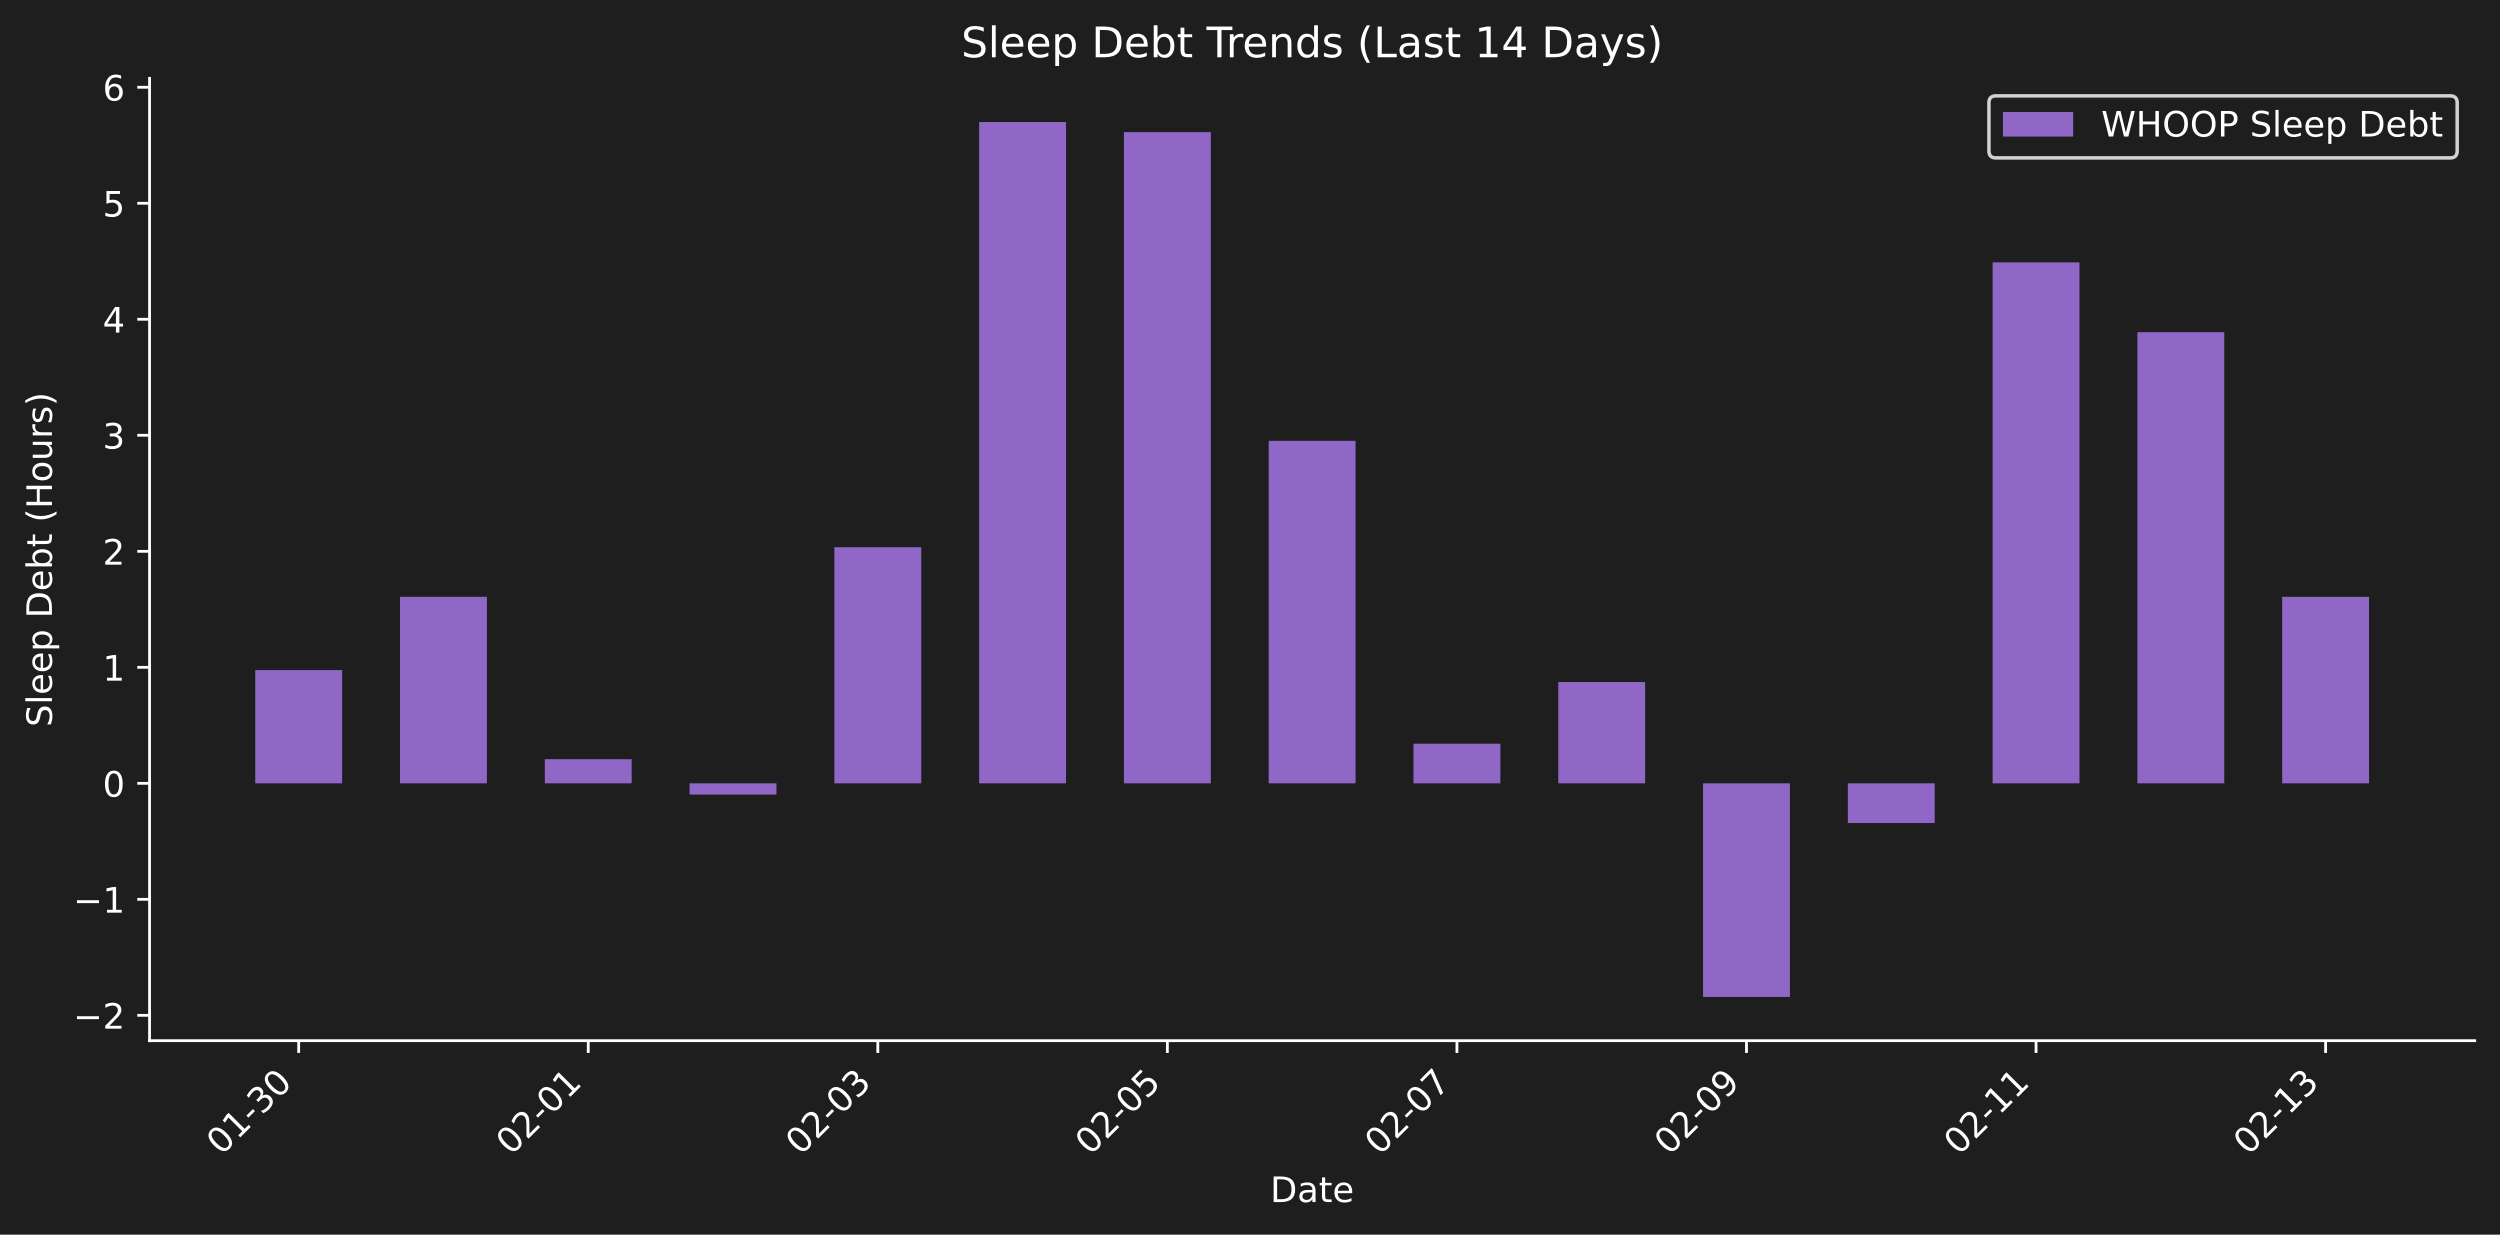
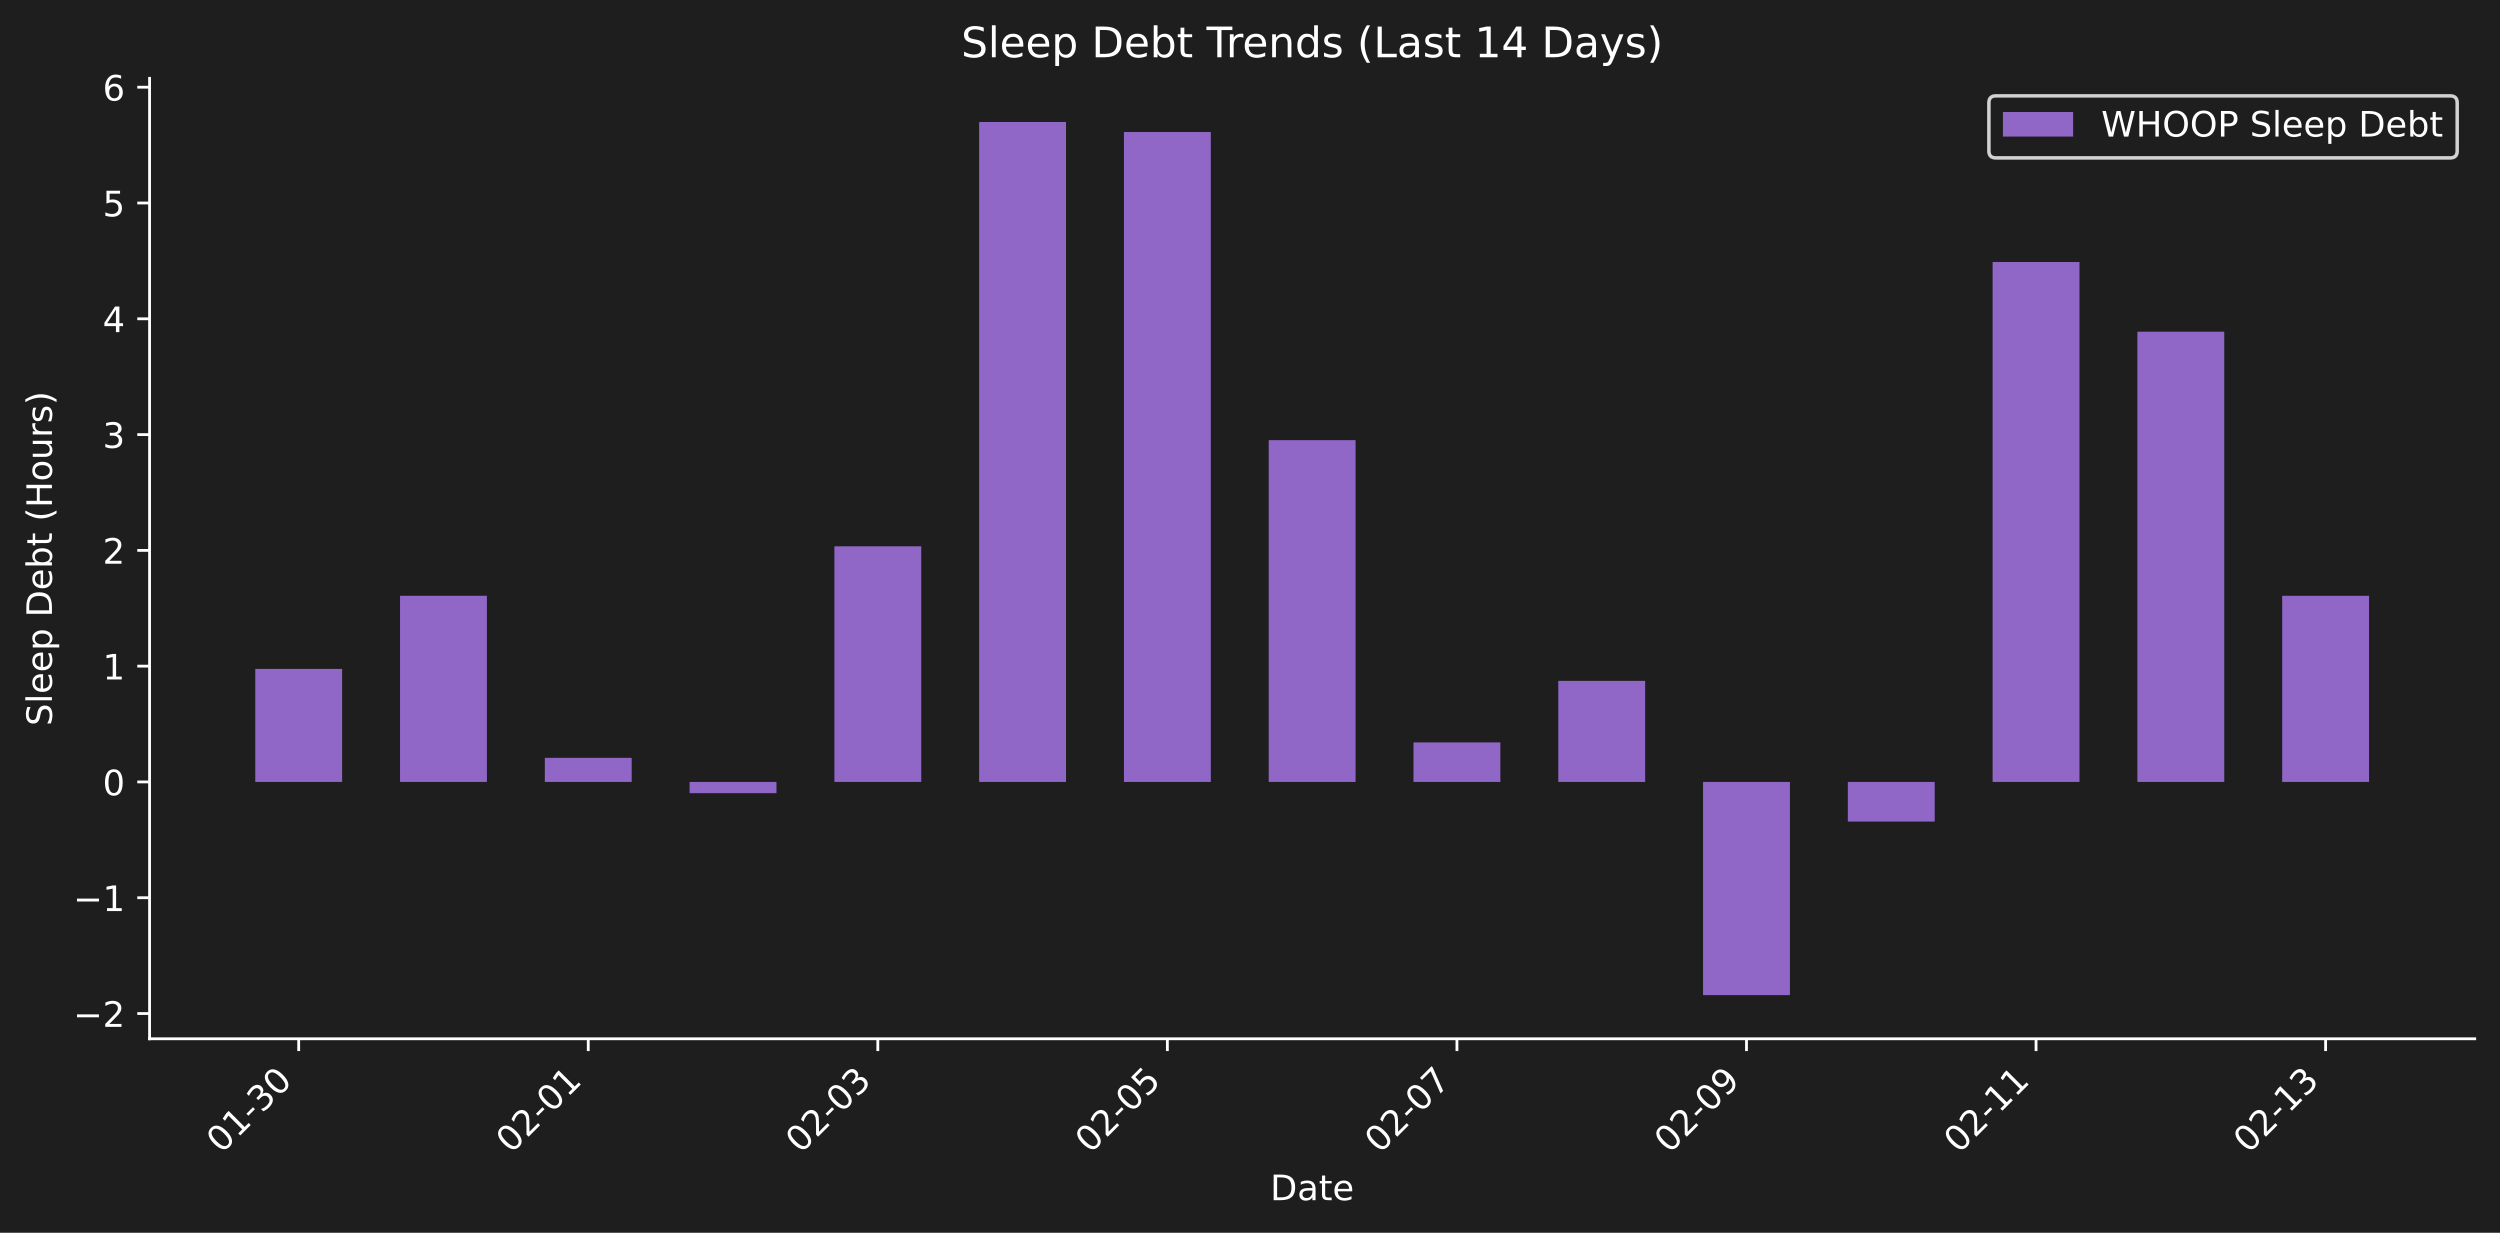
- <svg xmlns="http://www.w3.org/2000/svg" xmlns:xlink="http://www.w3.org/1999/xlink" width="712.425pt" height="351.832pt" viewBox="0 0 712.425 351.832" version="1.1">
+ <svg xmlns="http://www.w3.org/2000/svg" xmlns:xlink="http://www.w3.org/1999/xlink" width="712.38pt" height="351.271pt" viewBox="0 0 712.38 351.271" version="1.1">
  <defs>
    <style type="text/css">*{stroke-linejoin: round; stroke-linecap: butt}</style>
  </defs>
  <g id="figure_1">
    <g id="patch_1">
-       <path d="M 0 351.832  L 712.425 351.832  L 712.425 0  L 0 0  z " style="fill: #1e1e1e" />
+       <path d="M 0 351.271  L 712.38 351.271  L 712.38 0  L 0 0  z " style="fill: #1e1e1e" />
    </g>
    <g id="axes_1">
      <g id="patch_2">
-         <path d="M 42.62 296.563  L 705.225 296.563  L 705.225 22.318  L 42.62 22.318  L 42.62 296.563  z " style="fill: none" />
+         <path d="M 42.62 296.002  L 705.18 296.002  L 705.18 22.318  L 42.62 22.318  L 42.62 296.002  z " style="fill: none" />
      </g>
      <g id="patch_3">
-         <path d="M 72.739 223.226  L 97.494 223.226  L 97.494 190.954  L 72.739 190.954  z " clip-path="url(#p9b48c3b687)" style="fill: #9067c6" />
+         <path d="M 72.737 222.816  L 97.49 222.816  L 97.49 190.609  L 72.737 190.609  z " clip-path="url(#pb6fa683695)" style="fill: #9067c6" />
      </g>
      <g id="patch_4">
-         <path d="M 113.997 223.226  L 138.752 223.226  L 138.752 170.072  L 113.997 170.072  z " clip-path="url(#p9b48c3b687)" style="fill: #9067c6" />
+         <path d="M 113.992 222.816  L 138.745 222.816  L 138.745 169.77  L 113.992 169.77  z " clip-path="url(#pb6fa683695)" style="fill: #9067c6" />
      </g>
      <g id="patch_5">
-         <path d="M 155.255 223.226  L 180.01 223.226  L 180.01 216.348  L 155.255 216.348  z " clip-path="url(#p9b48c3b687)" style="fill: #9067c6" />
+         <path d="M 155.247 222.816  L 180 222.816  L 180 215.951  L 155.247 215.951  z " clip-path="url(#pb6fa683695)" style="fill: #9067c6" />
      </g>
      <g id="patch_6">
-         <path d="M 196.513 223.226  L 221.268 223.226  L 221.268 226.431  L 196.513 226.431  z " clip-path="url(#p9b48c3b687)" style="fill: #9067c6" />
+         <path d="M 196.503 222.816  L 221.256 222.816  L 221.256 226.014  L 196.503 226.014  z " clip-path="url(#pb6fa683695)" style="fill: #9067c6" />
      </g>
      <g id="patch_7">
-         <path d="M 237.771 223.226  L 262.526 223.226  L 262.526 155.944  L 237.771 155.944  z " clip-path="url(#p9b48c3b687)" style="fill: #9067c6" />
+         <path d="M 237.758 222.816  L 262.511 222.816  L 262.511 155.671  L 237.758 155.671  z " clip-path="url(#pb6fa683695)" style="fill: #9067c6" />
      </g>
      <g id="patch_8">
-         <path d="M 279.029 223.226  L 303.784 223.226  L 303.784 34.784  L 279.029 34.784  z " clip-path="url(#p9b48c3b687)" style="fill: #9067c6" />
+         <path d="M 279.013 222.816  L 303.766 222.816  L 303.766 34.758  L 279.013 34.758  z " clip-path="url(#pb6fa683695)" style="fill: #9067c6" />
      </g>
      <g id="patch_9">
-         <path d="M 320.287 223.226  L 345.042 223.226  L 345.042 37.648  L 320.287 37.648  z " clip-path="url(#p9b48c3b687)" style="fill: #9067c6" />
+         <path d="M 320.268 222.816  L 345.022 222.816  L 345.022 37.616  L 320.268 37.616  z " clip-path="url(#pb6fa683695)" style="fill: #9067c6" />
      </g>
      <g id="patch_10">
-         <path d="M 361.545 223.226  L 386.3 223.226  L 386.3 125.629  L 361.545 125.629  z " clip-path="url(#p9b48c3b687)" style="fill: #9067c6" />
+         <path d="M 361.524 222.816  L 386.277 222.816  L 386.277 125.418  L 361.524 125.418  z " clip-path="url(#pb6fa683695)" style="fill: #9067c6" />
      </g>
      <g id="patch_11">
-         <path d="M 402.803 223.226  L 427.558 223.226  L 427.558 211.938  L 402.803 211.938  z " clip-path="url(#p9b48c3b687)" style="fill: #9067c6" />
+         <path d="M 402.779 222.816  L 427.532 222.816  L 427.532 211.55  L 402.779 211.55  z " clip-path="url(#pb6fa683695)" style="fill: #9067c6" />
      </g>
      <g id="patch_12">
-         <path d="M 444.062 223.226  L 468.816 223.226  L 468.816 194.368  L 444.062 194.368  z " clip-path="url(#p9b48c3b687)" style="fill: #9067c6" />
+         <path d="M 444.034 222.816  L 468.787 222.816  L 468.787 194.016  L 444.034 194.016  z " clip-path="url(#pb6fa683695)" style="fill: #9067c6" />
      </g>
      <g id="patch_13">
-         <path d="M 485.32 223.226  L 510.075 223.226  L 510.075 284.097  L 485.32 284.097  z " clip-path="url(#p9b48c3b687)" style="fill: #9067c6" />
+         <path d="M 485.29 222.816  L 510.043 222.816  L 510.043 283.562  L 485.29 283.562  z " clip-path="url(#pb6fa683695)" style="fill: #9067c6" />
      </g>
      <g id="patch_14">
-         <path d="M 526.578 223.226  L 551.333 223.226  L 551.333 234.542  L 526.578 234.542  z " clip-path="url(#p9b48c3b687)" style="fill: #9067c6" />
+         <path d="M 526.545 222.816  L 551.298 222.816  L 551.298 234.108  L 526.545 234.108  z " clip-path="url(#pb6fa683695)" style="fill: #9067c6" />
      </g>
      <g id="patch_15">
-         <path d="M 567.836 223.226  L 592.591 223.226  L 592.591 74.771  L 567.836 74.771  z " clip-path="url(#p9b48c3b687)" style="fill: #9067c6" />
+         <path d="M 567.8 222.816  L 592.553 222.816  L 592.553 74.663  L 567.8 74.663  z " clip-path="url(#pb6fa683695)" style="fill: #9067c6" />
      </g>
      <g id="patch_16">
-         <path d="M 609.094 223.226  L 633.849 223.226  L 633.849 94.661  L 609.094 94.661  z " clip-path="url(#p9b48c3b687)" style="fill: #9067c6" />
+         <path d="M 609.055 222.816  L 633.809 222.816  L 633.809 94.513  L 609.055 94.513  z " clip-path="url(#pb6fa683695)" style="fill: #9067c6" />
      </g>
      <g id="patch_17">
-         <path d="M 650.352 223.226  L 675.107 223.226  L 675.107 170.078  L 650.352 170.078  z " clip-path="url(#p9b48c3b687)" style="fill: #9067c6" />
+         <path d="M 650.311 222.816  L 675.064 222.816  L 675.064 169.776  L 650.311 169.776  z " clip-path="url(#pb6fa683695)" style="fill: #9067c6" />
      </g>
      <g id="matplotlib.axis_1">
        <g id="xtick_1">
          <g id="line2d_1">
            <defs>
-               <path id="md3f99b6426" d="M 0 0  L 0 3.5  " style="stroke: #ffffff; stroke-width: 0.8" />
+               <path id="mbd4b3c28f2" d="M 0 0  L 0 3.5  " style="stroke: #ffffff; stroke-width: 0.8" />
            </defs>
            <g>
-               <use xlink:href="#md3f99b6426" x="85.116" y="296.563" style="fill: #ffffff; stroke: #ffffff; stroke-width: 0.8" />
+               <use xlink:href="#mbd4b3c28f2" x="85.113" y="296.002" style="fill: #ffffff; stroke: #ffffff; stroke-width: 0.8" />
            </g>
          </g>
          <g id="text_1">
-             <g style="fill: #ffffff" transform="translate(63.09861 329.483) rotate(-45) scale(0.1 -0.1)">
+             <g style="fill: #ffffff" transform="translate(63.09573 328.9221) rotate(-45) scale(0.1 -0.1)">
              <defs>
                <path id="DejaVuSans-30" d="M 2034 4250  Q 1547 4250 1301 3770  Q 1056 3291 1056 2328  Q 1056 1369 1301 889  Q 1547 409 2034 409  Q 2525 409 2770 889  Q 3016 1369 3016 2328  Q 3016 3291 2770 3770  Q 2525 4250 2034 4250  z M 2034 4750  Q 2819 4750 3233 4129  Q 3647 3509 3647 2328  Q 3647 1150 3233 529  Q 2819 -91 2034 -91  Q 1250 -91 836 529  Q 422 1150 422 2328  Q 422 3509 836 4129  Q 1250 4750 2034 4750  z " transform="scale(0.015625)" />
                <path id="DejaVuSans-31" d="M 794 531  L 1825 531  L 1825 4091  L 703 3866  L 703 4441  L 1819 4666  L 2450 4666  L 2450 531  L 3481 531  L 3481 0  L 794 0  L 794 531  z " transform="scale(0.015625)" />
                <path id="DejaVuSans-2d" d="M 313 2009  L 1997 2009  L 1997 1497  L 313 1497  L 313 2009  z " transform="scale(0.015625)" />
                <path id="DejaVuSans-33" d="M 2597 2516  Q 3050 2419 3304 2112  Q 3559 1806 3559 1356  Q 3559 666 3084 287  Q 2609 -91 1734 -91  Q 1441 -91 1130 -33  Q 819 25 488 141  L 488 750  Q 750 597 1062 519  Q 1375 441 1716 441  Q 2309 441 2620 675  Q 2931 909 2931 1356  Q 2931 1769 2642 2001  Q 2353 2234 1838 2234  L 1294 2234  L 1294 2753  L 1863 2753  Q 2328 2753 2575 2939  Q 2822 3125 2822 3475  Q 2822 3834 2567 4026  Q 2313 4219 1838 4219  Q 1578 4219 1281 4162  Q 984 4106 628 3988  L 628 4550  Q 988 4650 1302 4700  Q 1616 4750 1894 4750  Q 2613 4750 3031 4423  Q 3450 4097 3450 3541  Q 3450 3153 3228 2886  Q 3006 2619 2597 2516  z " transform="scale(0.015625)" />
              </defs>
              <use xlink:href="#DejaVuSans-30" />
              <use xlink:href="#DejaVuSans-31" transform="translate(63.62305 0)" />
              <use xlink:href="#DejaVuSans-2d" transform="translate(127.2461 0)" />
              <use xlink:href="#DejaVuSans-33" transform="translate(163.3301 0)" />
              <use xlink:href="#DejaVuSans-30" transform="translate(226.9531 0)" />
            </g>
          </g>
        </g>
        <g id="xtick_2">
          <g id="line2d_2">
            <g>
-               <use xlink:href="#md3f99b6426" x="167.632" y="296.563" style="fill: #ffffff; stroke: #ffffff; stroke-width: 0.8" />
+               <use xlink:href="#mbd4b3c28f2" x="167.624" y="296.002" style="fill: #ffffff; stroke: #ffffff; stroke-width: 0.8" />
            </g>
          </g>
          <g id="text_2">
-             <g style="fill: #ffffff" transform="translate(145.6148 329.483) rotate(-45) scale(0.1 -0.1)">
+             <g style="fill: #ffffff" transform="translate(145.6063 328.9221) rotate(-45) scale(0.1 -0.1)">
              <defs>
                <path id="DejaVuSans-32" d="M 1228 531  L 3431 531  L 3431 0  L 469 0  L 469 531  Q 828 903 1448 1529  Q 2069 2156 2228 2338  Q 2531 2678 2651 2914  Q 2772 3150 2772 3378  Q 2772 3750 2511 3984  Q 2250 4219 1831 4219  Q 1534 4219 1204 4116  Q 875 4013 500 3803  L 500 4441  Q 881 4594 1212 4672  Q 1544 4750 1819 4750  Q 2544 4750 2975 4387  Q 3406 4025 3406 3419  Q 3406 3131 3298 2873  Q 3191 2616 2906 2266  Q 2828 2175 2409 1742  Q 1991 1309 1228 531  z " transform="scale(0.015625)" />
              </defs>
              <use xlink:href="#DejaVuSans-30" />
              <use xlink:href="#DejaVuSans-32" transform="translate(63.62305 0)" />
              <use xlink:href="#DejaVuSans-2d" transform="translate(127.2461 0)" />
              <use xlink:href="#DejaVuSans-30" transform="translate(163.3301 0)" />
              <use xlink:href="#DejaVuSans-31" transform="translate(226.9531 0)" />
            </g>
          </g>
        </g>
        <g id="xtick_3">
          <g id="line2d_3">
            <g>
-               <use xlink:href="#md3f99b6426" x="250.149" y="296.563" style="fill: #ffffff; stroke: #ffffff; stroke-width: 0.8" />
+               <use xlink:href="#mbd4b3c28f2" x="250.134" y="296.002" style="fill: #ffffff; stroke: #ffffff; stroke-width: 0.8" />
            </g>
          </g>
          <g id="text_3">
-             <g style="fill: #ffffff" transform="translate(228.131 329.483) rotate(-45) scale(0.1 -0.1)">
+             <g style="fill: #ffffff" transform="translate(228.1169 328.9221) rotate(-45) scale(0.1 -0.1)">
              <use xlink:href="#DejaVuSans-30" />
              <use xlink:href="#DejaVuSans-32" transform="translate(63.62305 0)" />
              <use xlink:href="#DejaVuSans-2d" transform="translate(127.2461 0)" />
              <use xlink:href="#DejaVuSans-30" transform="translate(163.3301 0)" />
              <use xlink:href="#DejaVuSans-33" transform="translate(226.9531 0)" />
            </g>
          </g>
        </g>
        <g id="xtick_4">
          <g id="line2d_4">
            <g>
-               <use xlink:href="#md3f99b6426" x="332.665" y="296.563" style="fill: #ffffff; stroke: #ffffff; stroke-width: 0.8" />
+               <use xlink:href="#mbd4b3c28f2" x="332.645" y="296.002" style="fill: #ffffff; stroke: #ffffff; stroke-width: 0.8" />
            </g>
          </g>
          <g id="text_4">
-             <g style="fill: #ffffff" transform="translate(310.6472 329.483) rotate(-45) scale(0.1 -0.1)">
+             <g style="fill: #ffffff" transform="translate(310.6275 328.9221) rotate(-45) scale(0.1 -0.1)">
              <defs>
                <path id="DejaVuSans-35" d="M 691 4666  L 3169 4666  L 3169 4134  L 1269 4134  L 1269 2991  Q 1406 3038 1543 3061  Q 1681 3084 1819 3084  Q 2600 3084 3056 2656  Q 3513 2228 3513 1497  Q 3513 744 3044 326  Q 2575 -91 1722 -91  Q 1428 -91 1123 -41  Q 819 9 494 109  L 494 744  Q 775 591 1075 516  Q 1375 441 1709 441  Q 2250 441 2565 725  Q 2881 1009 2881 1497  Q 2881 1984 2565 2268  Q 2250 2553 1709 2553  Q 1456 2553 1204 2497  Q 953 2441 691 2322  L 691 4666  z " transform="scale(0.015625)" />
              </defs>
              <use xlink:href="#DejaVuSans-30" />
              <use xlink:href="#DejaVuSans-32" transform="translate(63.62305 0)" />
              <use xlink:href="#DejaVuSans-2d" transform="translate(127.2461 0)" />
              <use xlink:href="#DejaVuSans-30" transform="translate(163.3301 0)" />
              <use xlink:href="#DejaVuSans-35" transform="translate(226.9531 0)" />
            </g>
          </g>
        </g>
        <g id="xtick_5">
          <g id="line2d_5">
            <g>
-               <use xlink:href="#md3f99b6426" x="415.181" y="296.563" style="fill: #ffffff; stroke: #ffffff; stroke-width: 0.8" />
+               <use xlink:href="#mbd4b3c28f2" x="415.156" y="296.002" style="fill: #ffffff; stroke: #ffffff; stroke-width: 0.8" />
            </g>
          </g>
          <g id="text_5">
-             <g style="fill: #ffffff" transform="translate(393.1634 329.483) rotate(-45) scale(0.1 -0.1)">
+             <g style="fill: #ffffff" transform="translate(393.1381 328.9221) rotate(-45) scale(0.1 -0.1)">
              <defs>
                <path id="DejaVuSans-37" d="M 525 4666  L 3525 4666  L 3525 4397  L 1831 0  L 1172 0  L 2766 4134  L 525 4134  L 525 4666  z " transform="scale(0.015625)" />
              </defs>
              <use xlink:href="#DejaVuSans-30" />
              <use xlink:href="#DejaVuSans-32" transform="translate(63.62305 0)" />
              <use xlink:href="#DejaVuSans-2d" transform="translate(127.2461 0)" />
              <use xlink:href="#DejaVuSans-30" transform="translate(163.3301 0)" />
              <use xlink:href="#DejaVuSans-37" transform="translate(226.9531 0)" />
            </g>
          </g>
        </g>
        <g id="xtick_6">
          <g id="line2d_6">
            <g>
-               <use xlink:href="#md3f99b6426" x="497.697" y="296.563" style="fill: #ffffff; stroke: #ffffff; stroke-width: 0.8" />
+               <use xlink:href="#mbd4b3c28f2" x="497.666" y="296.002" style="fill: #ffffff; stroke: #ffffff; stroke-width: 0.8" />
            </g>
          </g>
          <g id="text_6">
-             <g style="fill: #ffffff" transform="translate(475.6796 329.483) rotate(-45) scale(0.1 -0.1)">
+             <g style="fill: #ffffff" transform="translate(475.6487 328.9221) rotate(-45) scale(0.1 -0.1)">
              <defs>
                <path id="DejaVuSans-39" d="M 703 97  L 703 672  Q 941 559 1184 500  Q 1428 441 1663 441  Q 2288 441 2617 861  Q 2947 1281 2994 2138  Q 2813 1869 2534 1725  Q 2256 1581 1919 1581  Q 1219 1581 811 2004  Q 403 2428 403 3163  Q 403 3881 828 4315  Q 1253 4750 1959 4750  Q 2769 4750 3195 4129  Q 3622 3509 3622 2328  Q 3622 1225 3098 567  Q 2575 -91 1691 -91  Q 1453 -91 1209 -44  Q 966 3 703 97  z M 1959 2075  Q 2384 2075 2632 2365  Q 2881 2656 2881 3163  Q 2881 3666 2632 3958  Q 2384 4250 1959 4250  Q 1534 4250 1286 3958  Q 1038 3666 1038 3163  Q 1038 2656 1286 2365  Q 1534 2075 1959 2075  z " transform="scale(0.015625)" />
              </defs>
              <use xlink:href="#DejaVuSans-30" />
              <use xlink:href="#DejaVuSans-32" transform="translate(63.62305 0)" />
              <use xlink:href="#DejaVuSans-2d" transform="translate(127.2461 0)" />
              <use xlink:href="#DejaVuSans-30" transform="translate(163.3301 0)" />
              <use xlink:href="#DejaVuSans-39" transform="translate(226.9531 0)" />
            </g>
          </g>
        </g>
        <g id="xtick_7">
          <g id="line2d_7">
            <g>
-               <use xlink:href="#md3f99b6426" x="580.213" y="296.563" style="fill: #ffffff; stroke: #ffffff; stroke-width: 0.8" />
+               <use xlink:href="#mbd4b3c28f2" x="580.177" y="296.002" style="fill: #ffffff; stroke: #ffffff; stroke-width: 0.8" />
            </g>
          </g>
          <g id="text_7">
-             <g style="fill: #ffffff" transform="translate(558.1957 329.483) rotate(-45) scale(0.1 -0.1)">
+             <g style="fill: #ffffff" transform="translate(558.1592 328.9221) rotate(-45) scale(0.1 -0.1)">
              <use xlink:href="#DejaVuSans-30" />
              <use xlink:href="#DejaVuSans-32" transform="translate(63.62305 0)" />
              <use xlink:href="#DejaVuSans-2d" transform="translate(127.2461 0)" />
              <use xlink:href="#DejaVuSans-31" transform="translate(163.3301 0)" />
              <use xlink:href="#DejaVuSans-31" transform="translate(226.9531 0)" />
            </g>
          </g>
        </g>
        <g id="xtick_8">
          <g id="line2d_8">
            <g>
-               <use xlink:href="#md3f99b6426" x="662.729" y="296.563" style="fill: #ffffff; stroke: #ffffff; stroke-width: 0.8" />
+               <use xlink:href="#mbd4b3c28f2" x="662.687" y="296.002" style="fill: #ffffff; stroke: #ffffff; stroke-width: 0.8" />
            </g>
          </g>
          <g id="text_8">
-             <g style="fill: #ffffff" transform="translate(640.7119 329.483) rotate(-45) scale(0.1 -0.1)">
+             <g style="fill: #ffffff" transform="translate(640.6698 328.9221) rotate(-45) scale(0.1 -0.1)">
              <use xlink:href="#DejaVuSans-30" />
              <use xlink:href="#DejaVuSans-32" transform="translate(63.62305 0)" />
              <use xlink:href="#DejaVuSans-2d" transform="translate(127.2461 0)" />
              <use xlink:href="#DejaVuSans-31" transform="translate(163.3301 0)" />
              <use xlink:href="#DejaVuSans-33" transform="translate(226.9531 0)" />
            </g>
          </g>
        </g>
        <g id="text_9">
-           <g style="fill: #ffffff" transform="translate(361.972 342.552) scale(0.1 -0.1)">
+           <g style="fill: #ffffff" transform="translate(361.9495 341.9911) scale(0.1 -0.1)">
            <defs>
              <path id="DejaVuSans-44" d="M 1259 4147  L 1259 519  L 2022 519  Q 2988 519 3436 956  Q 3884 1394 3884 2338  Q 3884 3275 3436 3711  Q 2988 4147 2022 4147  L 1259 4147  z M 628 4666  L 1925 4666  Q 3281 4666 3915 4102  Q 4550 3538 4550 2338  Q 4550 1131 3912 565  Q 3275 0 1925 0  L 628 0  L 628 4666  z " transform="scale(0.015625)" />
              <path id="DejaVuSans-61" d="M 2194 1759  Q 1497 1759 1228 1600  Q 959 1441 959 1056  Q 959 750 1161 570  Q 1363 391 1709 391  Q 2188 391 2477 730  Q 2766 1069 2766 1631  L 2766 1759  L 2194 1759  z M 3341 1997  L 3341 0  L 2766 0  L 2766 531  Q 2569 213 2275 61  Q 1981 -91 1556 -91  Q 1019 -91 701 211  Q 384 513 384 1019  Q 384 1609 779 1909  Q 1175 2209 1959 2209  L 2766 2209  L 2766 2266  Q 2766 2663 2505 2880  Q 2244 3097 1772 3097  Q 1472 3097 1187 3025  Q 903 2953 641 2809  L 641 3341  Q 956 3463 1253 3523  Q 1550 3584 1831 3584  Q 2591 3584 2966 3190  Q 3341 2797 3341 1997  z " transform="scale(0.015625)" />
              <path id="DejaVuSans-74" d="M 1172 4494  L 1172 3500  L 2356 3500  L 2356 3053  L 1172 3053  L 1172 1153  Q 1172 725 1289 603  Q 1406 481 1766 481  L 2356 481  L 2356 0  L 1766 0  Q 1100 0 847 248  Q 594 497 594 1153  L 594 3053  L 172 3053  L 172 3500  L 594 3500  L 594 4494  L 1172 4494  z " transform="scale(0.015625)" />
              <path id="DejaVuSans-65" d="M 3597 1894  L 3597 1613  L 953 1613  Q 991 1019 1311 708  Q 1631 397 2203 397  Q 2534 397 2845 478  Q 3156 559 3463 722  L 3463 178  Q 3153 47 2828 -22  Q 2503 -91 2169 -91  Q 1331 -91 842 396  Q 353 884 353 1716  Q 353 2575 817 3079  Q 1281 3584 2069 3584  Q 2775 3584 3186 3129  Q 3597 2675 3597 1894  z M 3022 2063  Q 3016 2534 2758 2815  Q 2500 3097 2075 3097  Q 1594 3097 1305 2825  Q 1016 2553 972 2059  L 3022 2063  z " transform="scale(0.015625)" />
            </defs>
            <use xlink:href="#DejaVuSans-44" />
            <use xlink:href="#DejaVuSans-61" transform="translate(77.00195 0)" />
            <use xlink:href="#DejaVuSans-74" transform="translate(138.2812 0)" />
            <use xlink:href="#DejaVuSans-65" transform="translate(177.4902 0)" />
          </g>
        </g>
      </g>
      <g id="matplotlib.axis_2">
        <g id="ytick_1">
          <g id="line2d_9">
            <defs>
-               <path id="mb27ac5b614" d="M 0 0  L -3.5 0  " style="stroke: #ffffff; stroke-width: 0.8" />
+               <path id="m01310bbab3" d="M 0 0  L -3.5 0  " style="stroke: #ffffff; stroke-width: 0.8" />
            </defs>
            <g>
-               <use xlink:href="#mb27ac5b614" x="42.62" y="289.348" style="fill: #ffffff; stroke: #ffffff; stroke-width: 0.8" />
+               <use xlink:href="#m01310bbab3" x="42.62" y="288.802" style="fill: #ffffff; stroke: #ffffff; stroke-width: 0.8" />
            </g>
          </g>
          <g id="text_10">
-             <g style="fill: #ffffff" transform="translate(20.87813 293.1469) scale(0.1 -0.1)">
+             <g style="fill: #ffffff" transform="translate(20.87813 292.6008) scale(0.1 -0.1)">
              <defs>
                <path id="DejaVuSans-2212" d="M 678 2272  L 4684 2272  L 4684 1741  L 678 1741  L 678 2272  z " transform="scale(0.015625)" />
              </defs>
              <use xlink:href="#DejaVuSans-2212" />
              <use xlink:href="#DejaVuSans-32" transform="translate(83.78906 0)" />
            </g>
          </g>
        </g>
        <g id="ytick_2">
          <g id="line2d_10">
            <g>
-               <use xlink:href="#mb27ac5b614" x="42.62" y="256.287" style="fill: #ffffff; stroke: #ffffff; stroke-width: 0.8" />
+               <use xlink:href="#m01310bbab3" x="42.62" y="255.809" style="fill: #ffffff; stroke: #ffffff; stroke-width: 0.8" />
            </g>
          </g>
          <g id="text_11">
-             <g style="fill: #ffffff" transform="translate(20.87813 260.0863) scale(0.1 -0.1)">
+             <g style="fill: #ffffff" transform="translate(20.87813 259.6078) scale(0.1 -0.1)">
              <use xlink:href="#DejaVuSans-2212" />
              <use xlink:href="#DejaVuSans-31" transform="translate(83.78906 0)" />
            </g>
          </g>
        </g>
        <g id="ytick_3">
          <g id="line2d_11">
            <g>
-               <use xlink:href="#mb27ac5b614" x="42.62" y="223.226" style="fill: #ffffff; stroke: #ffffff; stroke-width: 0.8" />
+               <use xlink:href="#m01310bbab3" x="42.62" y="222.816" style="fill: #ffffff; stroke: #ffffff; stroke-width: 0.8" />
            </g>
          </g>
          <g id="text_12">
-             <g style="fill: #ffffff" transform="translate(29.25781 227.0257) scale(0.1 -0.1)">
+             <g style="fill: #ffffff" transform="translate(29.25781 226.6148) scale(0.1 -0.1)">
              <use xlink:href="#DejaVuSans-30" />
            </g>
          </g>
        </g>
        <g id="ytick_4">
          <g id="line2d_12">
            <g>
-               <use xlink:href="#mb27ac5b614" x="42.62" y="190.166" style="fill: #ffffff; stroke: #ffffff; stroke-width: 0.8" />
+               <use xlink:href="#m01310bbab3" x="42.62" y="189.823" style="fill: #ffffff; stroke: #ffffff; stroke-width: 0.8" />
            </g>
          </g>
          <g id="text_13">
-             <g style="fill: #ffffff" transform="translate(29.25781 193.965) scale(0.1 -0.1)">
+             <g style="fill: #ffffff" transform="translate(29.25781 193.6217) scale(0.1 -0.1)">
              <use xlink:href="#DejaVuSans-31" />
            </g>
          </g>
        </g>
        <g id="ytick_5">
          <g id="line2d_13">
            <g>
-               <use xlink:href="#mb27ac5b614" x="42.62" y="157.105" style="fill: #ffffff; stroke: #ffffff; stroke-width: 0.8" />
+               <use xlink:href="#m01310bbab3" x="42.62" y="156.83" style="fill: #ffffff; stroke: #ffffff; stroke-width: 0.8" />
            </g>
          </g>
          <g id="text_14">
-             <g style="fill: #ffffff" transform="translate(29.25781 160.9044) scale(0.1 -0.1)">
+             <g style="fill: #ffffff" transform="translate(29.25781 160.6287) scale(0.1 -0.1)">
              <use xlink:href="#DejaVuSans-32" />
            </g>
          </g>
        </g>
        <g id="ytick_6">
          <g id="line2d_14">
            <g>
-               <use xlink:href="#mb27ac5b614" x="42.62" y="124.045" style="fill: #ffffff; stroke: #ffffff; stroke-width: 0.8" />
+               <use xlink:href="#m01310bbab3" x="42.62" y="123.837" style="fill: #ffffff; stroke: #ffffff; stroke-width: 0.8" />
            </g>
          </g>
          <g id="text_15">
-             <g style="fill: #ffffff" transform="translate(29.25781 127.8438) scale(0.1 -0.1)">
+             <g style="fill: #ffffff" transform="translate(29.25781 127.6357) scale(0.1 -0.1)">
              <use xlink:href="#DejaVuSans-33" />
            </g>
          </g>
        </g>
        <g id="ytick_7">
          <g id="line2d_15">
            <g>
-               <use xlink:href="#mb27ac5b614" x="42.62" y="90.984" style="fill: #ffffff; stroke: #ffffff; stroke-width: 0.8" />
+               <use xlink:href="#m01310bbab3" x="42.62" y="90.843" style="fill: #ffffff; stroke: #ffffff; stroke-width: 0.8" />
            </g>
          </g>
          <g id="text_16">
-             <g style="fill: #ffffff" transform="translate(29.25781 94.78315) scale(0.1 -0.1)">
+             <g style="fill: #ffffff" transform="translate(29.25781 94.64271) scale(0.1 -0.1)">
              <defs>
                <path id="DejaVuSans-34" d="M 2419 4116  L 825 1625  L 2419 1625  L 2419 4116  z M 2253 4666  L 3047 4666  L 3047 1625  L 3713 1625  L 3713 1100  L 3047 1100  L 3047 0  L 2419 0  L 2419 1100  L 313 1100  L 313 1709  L 2253 4666  z " transform="scale(0.015625)" />
              </defs>
              <use xlink:href="#DejaVuSans-34" />
            </g>
          </g>
        </g>
        <g id="ytick_8">
          <g id="line2d_16">
            <g>
-               <use xlink:href="#mb27ac5b614" x="42.62" y="57.923" style="fill: #ffffff; stroke: #ffffff; stroke-width: 0.8" />
+               <use xlink:href="#m01310bbab3" x="42.62" y="57.85" style="fill: #ffffff; stroke: #ffffff; stroke-width: 0.8" />
            </g>
          </g>
          <g id="text_17">
-             <g style="fill: #ffffff" transform="translate(29.25781 61.72252) scale(0.1 -0.1)">
+             <g style="fill: #ffffff" transform="translate(29.25781 61.6497) scale(0.1 -0.1)">
              <use xlink:href="#DejaVuSans-35" />
            </g>
          </g>
        </g>
        <g id="ytick_9">
          <g id="line2d_17">
            <g>
-               <use xlink:href="#mb27ac5b614" x="42.62" y="24.863" style="fill: #ffffff; stroke: #ffffff; stroke-width: 0.8" />
+               <use xlink:href="#m01310bbab3" x="42.62" y="24.857" style="fill: #ffffff; stroke: #ffffff; stroke-width: 0.8" />
            </g>
          </g>
          <g id="text_18">
-             <g style="fill: #ffffff" transform="translate(29.25781 28.6619) scale(0.1 -0.1)">
+             <g style="fill: #ffffff" transform="translate(29.25781 28.65669) scale(0.1 -0.1)">
              <defs>
                <path id="DejaVuSans-36" d="M 2113 2584  Q 1688 2584 1439 2293  Q 1191 2003 1191 1497  Q 1191 994 1439 701  Q 1688 409 2113 409  Q 2538 409 2786 701  Q 3034 994 3034 1497  Q 3034 2003 2786 2293  Q 2538 2584 2113 2584  z M 3366 4563  L 3366 3988  Q 3128 4100 2886 4159  Q 2644 4219 2406 4219  Q 1781 4219 1451 3797  Q 1122 3375 1075 2522  Q 1259 2794 1537 2939  Q 1816 3084 2150 3084  Q 2853 3084 3261 2657  Q 3669 2231 3669 1497  Q 3669 778 3244 343  Q 2819 -91 2113 -91  Q 1303 -91 875 529  Q 447 1150 447 2328  Q 447 3434 972 4092  Q 1497 4750 2381 4750  Q 2619 4750 2861 4703  Q 3103 4656 3366 4563  z " transform="scale(0.015625)" />
              </defs>
              <use xlink:href="#DejaVuSans-36" />
            </g>
          </g>
        </g>
        <g id="text_19">
-           <g style="fill: #ffffff" transform="translate(14.79844 207.1203) rotate(-90) scale(0.1 -0.1)">
+           <g style="fill: #ffffff" transform="translate(14.79844 206.8398) rotate(-90) scale(0.1 -0.1)">
            <defs>
              <path id="DejaVuSans-53" d="M 3425 4513  L 3425 3897  Q 3066 4069 2747 4153  Q 2428 4238 2131 4238  Q 1616 4238 1336 4038  Q 1056 3838 1056 3469  Q 1056 3159 1242 3001  Q 1428 2844 1947 2747  L 2328 2669  Q 3034 2534 3370 2195  Q 3706 1856 3706 1288  Q 3706 609 3251 259  Q 2797 -91 1919 -91  Q 1588 -91 1214 -16  Q 841 59 441 206  L 441 856  Q 825 641 1194 531  Q 1563 422 1919 422  Q 2459 422 2753 634  Q 3047 847 3047 1241  Q 3047 1584 2836 1778  Q 2625 1972 2144 2069  L 1759 2144  Q 1053 2284 737 2584  Q 422 2884 422 3419  Q 422 4038 858 4394  Q 1294 4750 2059 4750  Q 2388 4750 2728 4690  Q 3069 4631 3425 4513  z " transform="scale(0.015625)" />
              <path id="DejaVuSans-6c" d="M 603 4863  L 1178 4863  L 1178 0  L 603 0  L 603 4863  z " transform="scale(0.015625)" />
              <path id="DejaVuSans-70" d="M 1159 525  L 1159 -1331  L 581 -1331  L 581 3500  L 1159 3500  L 1159 2969  Q 1341 3281 1617 3432  Q 1894 3584 2278 3584  Q 2916 3584 3314 3078  Q 3713 2572 3713 1747  Q 3713 922 3314 415  Q 2916 -91 2278 -91  Q 1894 -91 1617 61  Q 1341 213 1159 525  z M 3116 1747  Q 3116 2381 2855 2742  Q 2594 3103 2138 3103  Q 1681 3103 1420 2742  Q 1159 2381 1159 1747  Q 1159 1113 1420 752  Q 1681 391 2138 391  Q 2594 391 2855 752  Q 3116 1113 3116 1747  z " transform="scale(0.015625)" />
              <path id="DejaVuSans-20" transform="scale(0.015625)" />
              <path id="DejaVuSans-62" d="M 3116 1747  Q 3116 2381 2855 2742  Q 2594 3103 2138 3103  Q 1681 3103 1420 2742  Q 1159 2381 1159 1747  Q 1159 1113 1420 752  Q 1681 391 2138 391  Q 2594 391 2855 752  Q 3116 1113 3116 1747  z M 1159 2969  Q 1341 3281 1617 3432  Q 1894 3584 2278 3584  Q 2916 3584 3314 3078  Q 3713 2572 3713 1747  Q 3713 922 3314 415  Q 2916 -91 2278 -91  Q 1894 -91 1617 61  Q 1341 213 1159 525  L 1159 0  L 581 0  L 581 4863  L 1159 4863  L 1159 2969  z " transform="scale(0.015625)" />
              <path id="DejaVuSans-28" d="M 1984 4856  Q 1566 4138 1362 3434  Q 1159 2731 1159 2009  Q 1159 1288 1364 580  Q 1569 -128 1984 -844  L 1484 -844  Q 1016 -109 783 600  Q 550 1309 550 2009  Q 550 2706 781 3412  Q 1013 4119 1484 4856  L 1984 4856  z " transform="scale(0.015625)" />
              <path id="DejaVuSans-48" d="M 628 4666  L 1259 4666  L 1259 2753  L 3553 2753  L 3553 4666  L 4184 4666  L 4184 0  L 3553 0  L 3553 2222  L 1259 2222  L 1259 0  L 628 0  L 628 4666  z " transform="scale(0.015625)" />
              <path id="DejaVuSans-6f" d="M 1959 3097  Q 1497 3097 1228 2736  Q 959 2375 959 1747  Q 959 1119 1226 758  Q 1494 397 1959 397  Q 2419 397 2687 759  Q 2956 1122 2956 1747  Q 2956 2369 2687 2733  Q 2419 3097 1959 3097  z M 1959 3584  Q 2709 3584 3137 3096  Q 3566 2609 3566 1747  Q 3566 888 3137 398  Q 2709 -91 1959 -91  Q 1206 -91 779 398  Q 353 888 353 1747  Q 353 2609 779 3096  Q 1206 3584 1959 3584  z " transform="scale(0.015625)" />
              <path id="DejaVuSans-75" d="M 544 1381  L 544 3500  L 1119 3500  L 1119 1403  Q 1119 906 1312 657  Q 1506 409 1894 409  Q 2359 409 2629 706  Q 2900 1003 2900 1516  L 2900 3500  L 3475 3500  L 3475 0  L 2900 0  L 2900 538  Q 2691 219 2414 64  Q 2138 -91 1772 -91  Q 1169 -91 856 284  Q 544 659 544 1381  z M 1991 3584  L 1991 3584  z " transform="scale(0.015625)" />
              <path id="DejaVuSans-72" d="M 2631 2963  Q 2534 3019 2420 3045  Q 2306 3072 2169 3072  Q 1681 3072 1420 2755  Q 1159 2438 1159 1844  L 1159 0  L 581 0  L 581 3500  L 1159 3500  L 1159 2956  Q 1341 3275 1631 3429  Q 1922 3584 2338 3584  Q 2397 3584 2469 3576  Q 2541 3569 2628 3553  L 2631 2963  z " transform="scale(0.015625)" />
              <path id="DejaVuSans-73" d="M 2834 3397  L 2834 2853  Q 2591 2978 2328 3040  Q 2066 3103 1784 3103  Q 1356 3103 1142 2972  Q 928 2841 928 2578  Q 928 2378 1081 2264  Q 1234 2150 1697 2047  L 1894 2003  Q 2506 1872 2764 1633  Q 3022 1394 3022 966  Q 3022 478 2636 193  Q 2250 -91 1575 -91  Q 1294 -91 989 -36  Q 684 19 347 128  L 347 722  Q 666 556 975 473  Q 1284 391 1588 391  Q 1994 391 2212 530  Q 2431 669 2431 922  Q 2431 1156 2273 1281  Q 2116 1406 1581 1522  L 1381 1569  Q 847 1681 609 1914  Q 372 2147 372 2553  Q 372 3047 722 3315  Q 1072 3584 1716 3584  Q 2034 3584 2315 3537  Q 2597 3491 2834 3397  z " transform="scale(0.015625)" />
              <path id="DejaVuSans-29" d="M 513 4856  L 1013 4856  Q 1481 4119 1714 3412  Q 1947 2706 1947 2009  Q 1947 1309 1714 600  Q 1481 -109 1013 -844  L 513 -844  Q 928 -128 1133 580  Q 1338 1288 1338 2009  Q 1338 2731 1133 3434  Q 928 4138 513 4856  z " transform="scale(0.015625)" />
            </defs>
            <use xlink:href="#DejaVuSans-53" />
            <use xlink:href="#DejaVuSans-6c" transform="translate(63.47656 0)" />
            <use xlink:href="#DejaVuSans-65" transform="translate(91.25977 0)" />
            <use xlink:href="#DejaVuSans-65" transform="translate(152.7832 0)" />
            <use xlink:href="#DejaVuSans-70" transform="translate(214.3066 0)" />
            <use xlink:href="#DejaVuSans-20" transform="translate(277.7832 0)" />
            <use xlink:href="#DejaVuSans-44" transform="translate(309.5703 0)" />
            <use xlink:href="#DejaVuSans-65" transform="translate(386.5723 0)" />
            <use xlink:href="#DejaVuSans-62" transform="translate(448.0957 0)" />
            <use xlink:href="#DejaVuSans-74" transform="translate(511.5723 0)" />
            <use xlink:href="#DejaVuSans-20" transform="translate(550.7812 0)" />
            <use xlink:href="#DejaVuSans-28" transform="translate(582.5684 0)" />
            <use xlink:href="#DejaVuSans-48" transform="translate(621.582 0)" />
            <use xlink:href="#DejaVuSans-6f" transform="translate(696.7773 0)" />
            <use xlink:href="#DejaVuSans-75" transform="translate(757.959 0)" />
            <use xlink:href="#DejaVuSans-72" transform="translate(821.3379 0)" />
            <use xlink:href="#DejaVuSans-73" transform="translate(862.4512 0)" />
            <use xlink:href="#DejaVuSans-29" transform="translate(914.5508 0)" />
          </g>
        </g>
      </g>
      <g id="patch_18">
-         <path d="M 42.62 296.563  L 42.62 22.318  " style="fill: none; stroke: #ffffff; stroke-width: 0.8; stroke-linejoin: miter; stroke-linecap: square" />
+         <path d="M 42.62 296.002  L 42.62 22.318  " style="fill: none; stroke: #ffffff; stroke-width: 0.8; stroke-linejoin: miter; stroke-linecap: square" />
      </g>
      <g id="patch_19">
-         <path d="M 42.62 296.563  L 705.225 296.563  " style="fill: none; stroke: #ffffff; stroke-width: 0.8; stroke-linejoin: miter; stroke-linecap: square" />
+         <path d="M 42.62 296.002  L 705.18 296.002  " style="fill: none; stroke: #ffffff; stroke-width: 0.8; stroke-linejoin: miter; stroke-linecap: square" />
      </g>
      <g id="text_20">
-         <g style="fill: #ffffff" transform="translate(273.9178 16.31812) scale(0.12 -0.12)">
+         <g style="fill: #ffffff" transform="translate(273.8953 16.31812) scale(0.12 -0.12)">
          <defs>
            <path id="DejaVuSans-54" d="M -19 4666  L 3928 4666  L 3928 4134  L 2272 4134  L 2272 0  L 1638 0  L 1638 4134  L -19 4134  L -19 4666  z " transform="scale(0.015625)" />
            <path id="DejaVuSans-6e" d="M 3513 2113  L 3513 0  L 2938 0  L 2938 2094  Q 2938 2591 2744 2837  Q 2550 3084 2163 3084  Q 1697 3084 1428 2787  Q 1159 2491 1159 1978  L 1159 0  L 581 0  L 581 3500  L 1159 3500  L 1159 2956  Q 1366 3272 1645 3428  Q 1925 3584 2291 3584  Q 2894 3584 3203 3211  Q 3513 2838 3513 2113  z " transform="scale(0.015625)" />
            <path id="DejaVuSans-64" d="M 2906 2969  L 2906 4863  L 3481 4863  L 3481 0  L 2906 0  L 2906 525  Q 2725 213 2448 61  Q 2172 -91 1784 -91  Q 1150 -91 751 415  Q 353 922 353 1747  Q 353 2572 751 3078  Q 1150 3584 1784 3584  Q 2172 3584 2448 3432  Q 2725 3281 2906 2969  z M 947 1747  Q 947 1113 1208 752  Q 1469 391 1925 391  Q 2381 391 2643 752  Q 2906 1113 2906 1747  Q 2906 2381 2643 2742  Q 2381 3103 1925 3103  Q 1469 3103 1208 2742  Q 947 2381 947 1747  z " transform="scale(0.015625)" />
            <path id="DejaVuSans-4c" d="M 628 4666  L 1259 4666  L 1259 531  L 3531 531  L 3531 0  L 628 0  L 628 4666  z " transform="scale(0.015625)" />
            <path id="DejaVuSans-79" d="M 2059 -325  Q 1816 -950 1584 -1140  Q 1353 -1331 966 -1331  L 506 -1331  L 506 -850  L 844 -850  Q 1081 -850 1212 -737  Q 1344 -625 1503 -206  L 1606 56  L 191 3500  L 800 3500  L 1894 763  L 2988 3500  L 3597 3500  L 2059 -325  z " transform="scale(0.015625)" />
          </defs>
          <use xlink:href="#DejaVuSans-53" />
          <use xlink:href="#DejaVuSans-6c" transform="translate(63.47656 0)" />
          <use xlink:href="#DejaVuSans-65" transform="translate(91.25977 0)" />
          <use xlink:href="#DejaVuSans-65" transform="translate(152.7832 0)" />
          <use xlink:href="#DejaVuSans-70" transform="translate(214.3066 0)" />
          <use xlink:href="#DejaVuSans-20" transform="translate(277.7832 0)" />
          <use xlink:href="#DejaVuSans-44" transform="translate(309.5703 0)" />
          <use xlink:href="#DejaVuSans-65" transform="translate(386.5723 0)" />
          <use xlink:href="#DejaVuSans-62" transform="translate(448.0957 0)" />
          <use xlink:href="#DejaVuSans-74" transform="translate(511.5723 0)" />
          <use xlink:href="#DejaVuSans-20" transform="translate(550.7812 0)" />
          <use xlink:href="#DejaVuSans-54" transform="translate(582.5684 0)" />
          <use xlink:href="#DejaVuSans-72" transform="translate(628.9023 0)" />
          <use xlink:href="#DejaVuSans-65" transform="translate(667.7656 0)" />
          <use xlink:href="#DejaVuSans-6e" transform="translate(729.2891 0)" />
          <use xlink:href="#DejaVuSans-64" transform="translate(792.668 0)" />
          <use xlink:href="#DejaVuSans-73" transform="translate(856.1445 0)" />
          <use xlink:href="#DejaVuSans-20" transform="translate(908.2441 0)" />
          <use xlink:href="#DejaVuSans-28" transform="translate(940.0312 0)" />
          <use xlink:href="#DejaVuSans-4c" transform="translate(979.0449 0)" />
          <use xlink:href="#DejaVuSans-61" transform="translate(1034.758 0)" />
          <use xlink:href="#DejaVuSans-73" transform="translate(1096.037 0)" />
          <use xlink:href="#DejaVuSans-74" transform="translate(1148.137 0)" />
          <use xlink:href="#DejaVuSans-20" transform="translate(1187.346 0)" />
          <use xlink:href="#DejaVuSans-31" transform="translate(1219.133 0)" />
          <use xlink:href="#DejaVuSans-34" transform="translate(1282.756 0)" />
          <use xlink:href="#DejaVuSans-20" transform="translate(1346.379 0)" />
          <use xlink:href="#DejaVuSans-44" transform="translate(1378.166 0)" />
          <use xlink:href="#DejaVuSans-61" transform="translate(1455.168 0)" />
          <use xlink:href="#DejaVuSans-79" transform="translate(1516.447 0)" />
          <use xlink:href="#DejaVuSans-73" transform="translate(1575.627 0)" />
          <use xlink:href="#DejaVuSans-29" transform="translate(1627.727 0)" />
        </g>
      </g>
      <g id="legend_1">
        <g id="patch_20">
-           <path d="M 568.785 44.996  L 698.225 44.996  Q 700.225 44.996 700.225 42.996  L 700.225 29.318  Q 700.225 27.318 698.225 27.318  L 568.785 27.318  Q 566.785 27.318 566.785 29.318  L 566.785 42.996  Q 566.785 44.996 568.785 44.996  z " style="fill: #1e1e1e; opacity: 0.8; stroke: #ffffff; stroke-linejoin: miter" />
+           <path d="M 568.74 44.996  L 698.18 44.996  Q 700.18 44.996 700.18 42.996  L 700.18 29.318  Q 700.18 27.318 698.18 27.318  L 568.74 27.318  Q 566.74 27.318 566.74 29.318  L 566.74 42.996  Q 566.74 44.996 568.74 44.996  z " style="fill: #1e1e1e; opacity: 0.8; stroke: #ffffff; stroke-linejoin: miter" />
        </g>
        <g id="patch_21">
-           <path d="M 570.785 38.917  L 590.785 38.917  L 590.785 31.917  L 570.785 31.917  z " style="fill: #9067c6" />
+           <path d="M 570.74 38.917  L 590.74 38.917  L 590.74 31.917  L 570.74 31.917  z " style="fill: #9067c6" />
        </g>
        <g id="text_21">
-           <g style="fill: #ffffff" transform="translate(598.7847 38.91656) scale(0.1 -0.1)">
+           <g style="fill: #ffffff" transform="translate(598.7397 38.91656) scale(0.1 -0.1)">
            <defs>
              <path id="DejaVuSans-57" d="M 213 4666  L 850 4666  L 1831 722  L 2809 4666  L 3519 4666  L 4500 722  L 5478 4666  L 6119 4666  L 4947 0  L 4153 0  L 3169 4050  L 2175 0  L 1381 0  L 213 4666  z " transform="scale(0.015625)" />
              <path id="DejaVuSans-4f" d="M 2522 4238  Q 1834 4238 1429 3725  Q 1025 3213 1025 2328  Q 1025 1447 1429 934  Q 1834 422 2522 422  Q 3209 422 3611 934  Q 4013 1447 4013 2328  Q 4013 3213 3611 3725  Q 3209 4238 2522 4238  z M 2522 4750  Q 3503 4750 4090 4092  Q 4678 3434 4678 2328  Q 4678 1225 4090 567  Q 3503 -91 2522 -91  Q 1538 -91 948 565  Q 359 1222 359 2328  Q 359 3434 948 4092  Q 1538 4750 2522 4750  z " transform="scale(0.015625)" />
              <path id="DejaVuSans-50" d="M 1259 4147  L 1259 2394  L 2053 2394  Q 2494 2394 2734 2622  Q 2975 2850 2975 3272  Q 2975 3691 2734 3919  Q 2494 4147 2053 4147  L 1259 4147  z M 628 4666  L 2053 4666  Q 2838 4666 3239 4311  Q 3641 3956 3641 3272  Q 3641 2581 3239 2228  Q 2838 1875 2053 1875  L 1259 1875  L 1259 0  L 628 0  L 628 4666  z " transform="scale(0.015625)" />
            </defs>
            <use xlink:href="#DejaVuSans-57" />
            <use xlink:href="#DejaVuSans-48" transform="translate(98.87695 0)" />
            <use xlink:href="#DejaVuSans-4f" transform="translate(174.0723 0)" />
            <use xlink:href="#DejaVuSans-4f" transform="translate(252.7832 0)" />
            <use xlink:href="#DejaVuSans-50" transform="translate(331.4941 0)" />
            <use xlink:href="#DejaVuSans-20" transform="translate(391.7969 0)" />
            <use xlink:href="#DejaVuSans-53" transform="translate(423.584 0)" />
            <use xlink:href="#DejaVuSans-6c" transform="translate(487.0605 0)" />
            <use xlink:href="#DejaVuSans-65" transform="translate(514.8438 0)" />
            <use xlink:href="#DejaVuSans-65" transform="translate(576.3672 0)" />
            <use xlink:href="#DejaVuSans-70" transform="translate(637.8906 0)" />
            <use xlink:href="#DejaVuSans-20" transform="translate(701.3672 0)" />
            <use xlink:href="#DejaVuSans-44" transform="translate(733.1543 0)" />
            <use xlink:href="#DejaVuSans-65" transform="translate(810.1562 0)" />
            <use xlink:href="#DejaVuSans-62" transform="translate(871.6797 0)" />
            <use xlink:href="#DejaVuSans-74" transform="translate(935.1562 0)" />
          </g>
        </g>
      </g>
    </g>
  </g>
  <defs>
-     <clipPath id="p9b48c3b687">
-       <rect x="42.62" y="22.318" width="662.605" height="274.245" />
+     <clipPath id="pb6fa683695">
+       <rect x="42.62" y="22.318" width="662.56" height="273.684" />
    </clipPath>
  </defs>
</svg>
